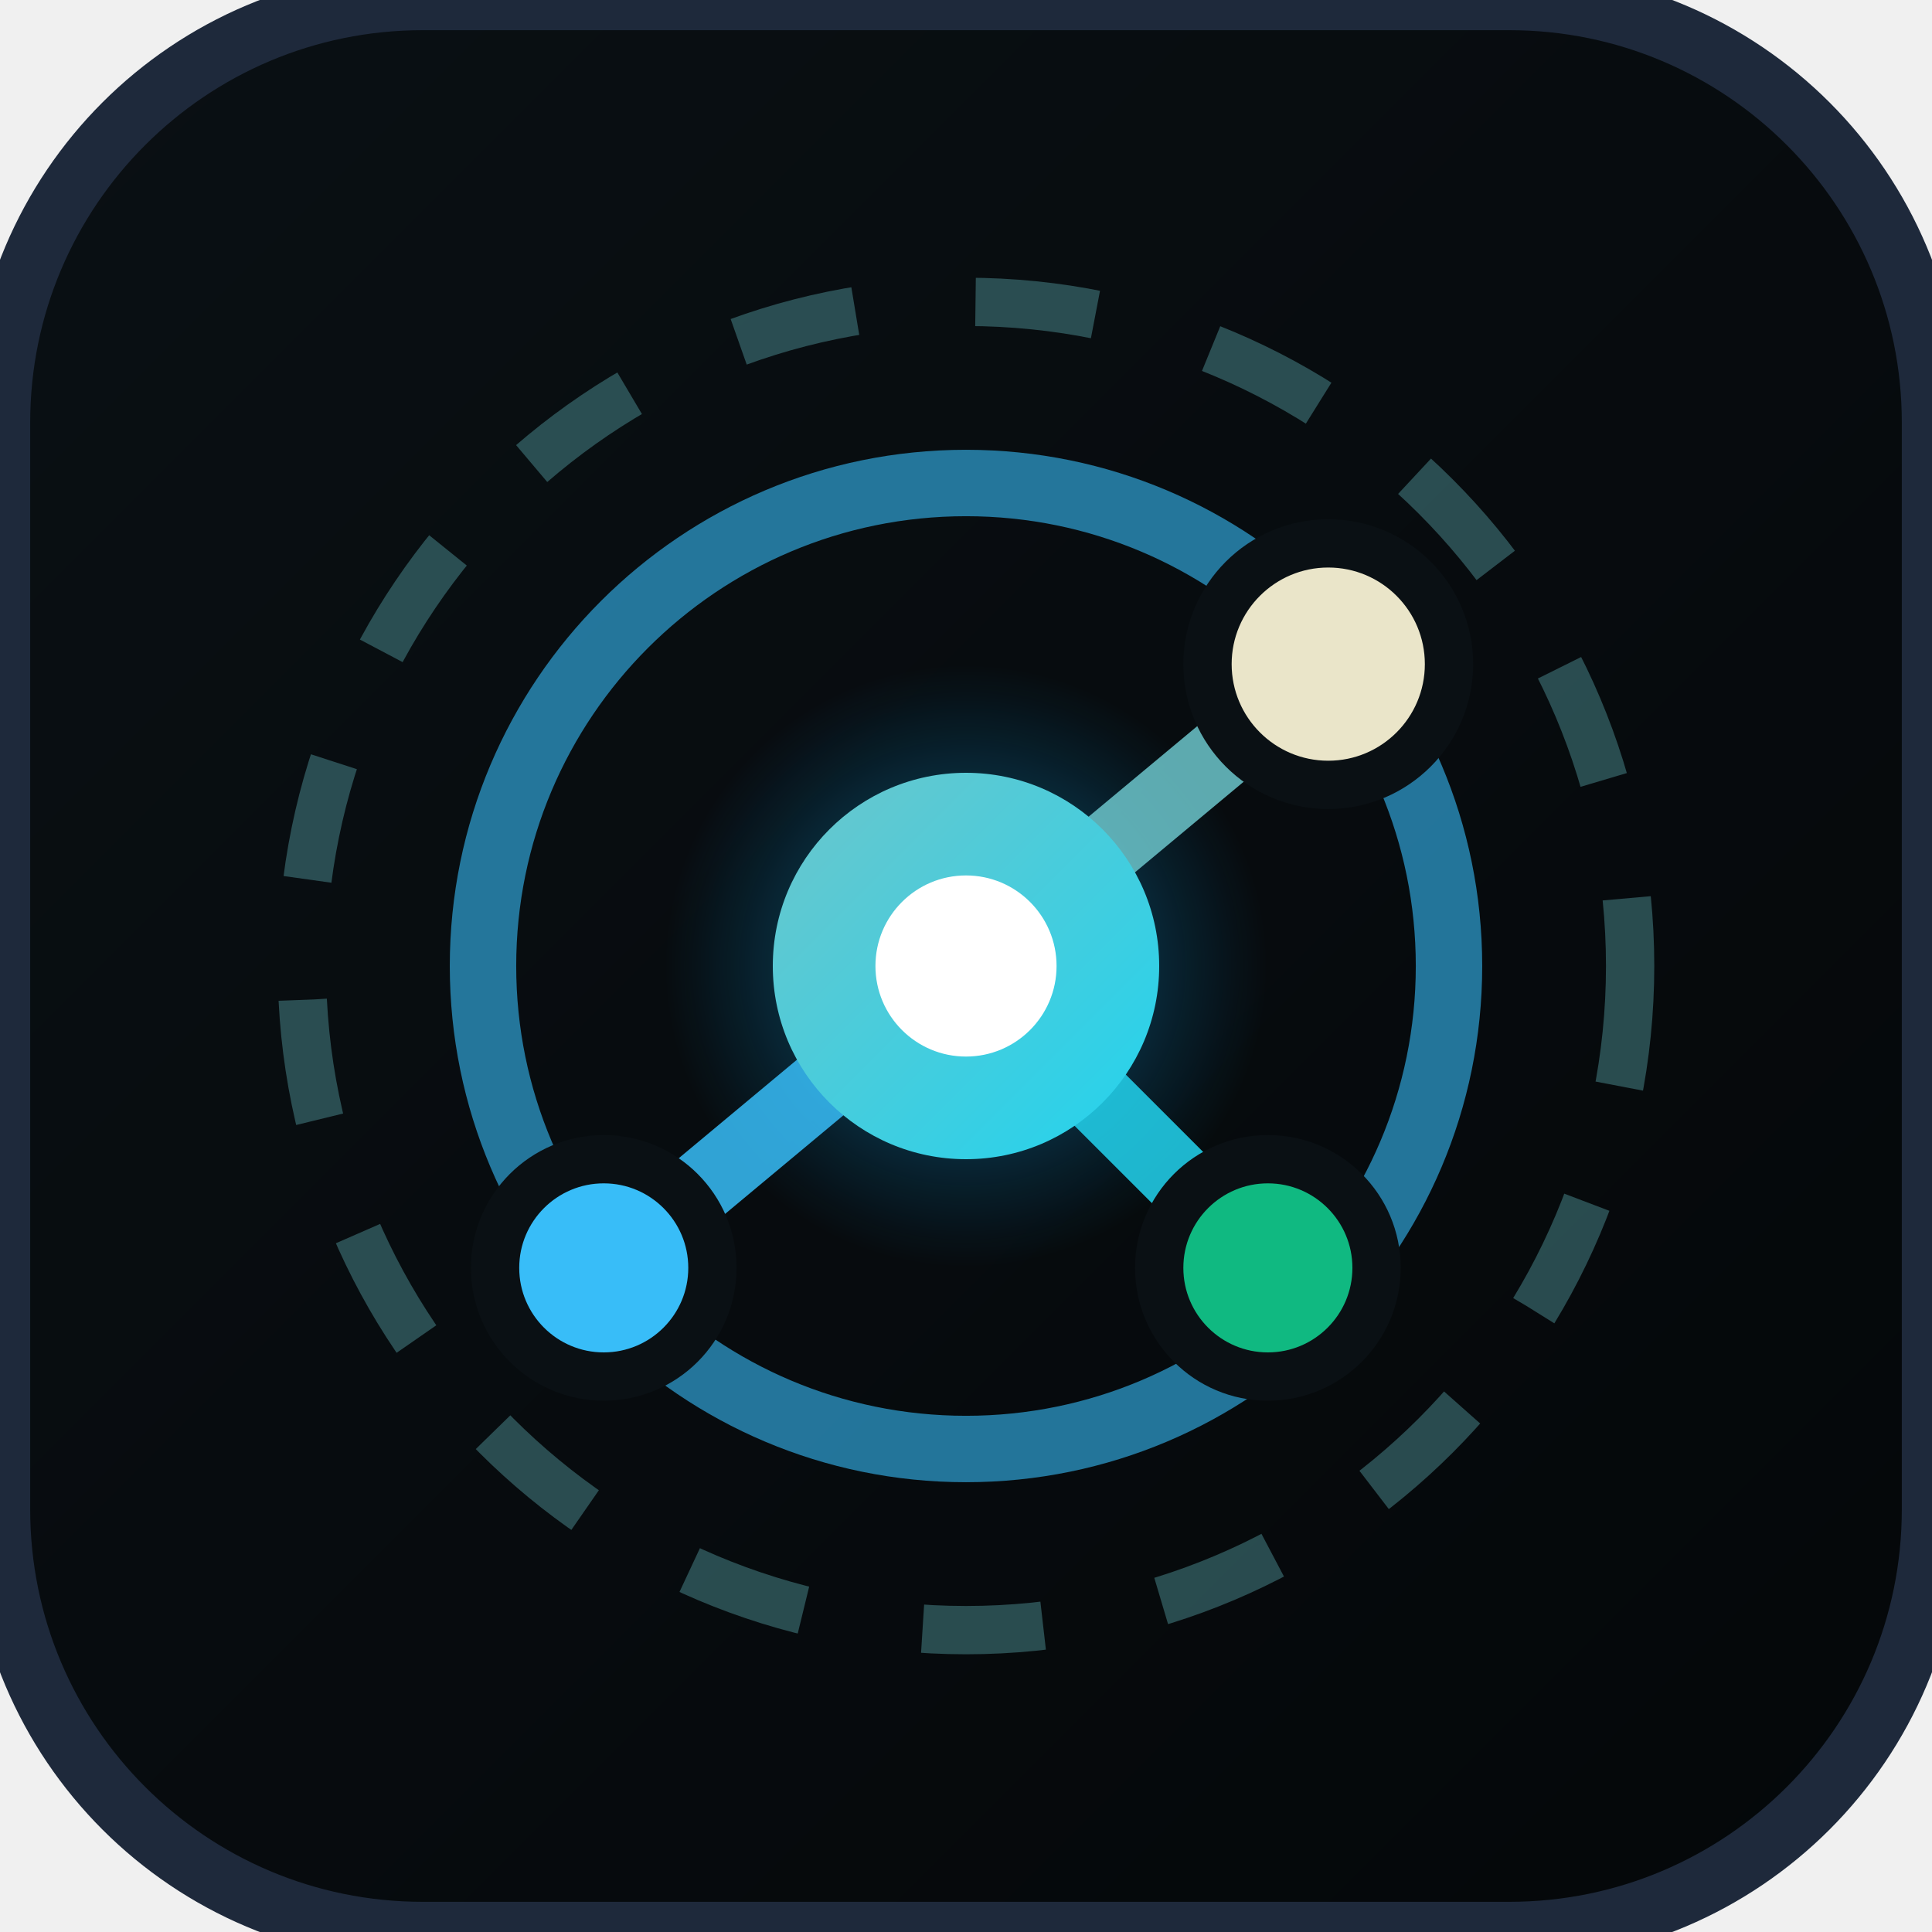
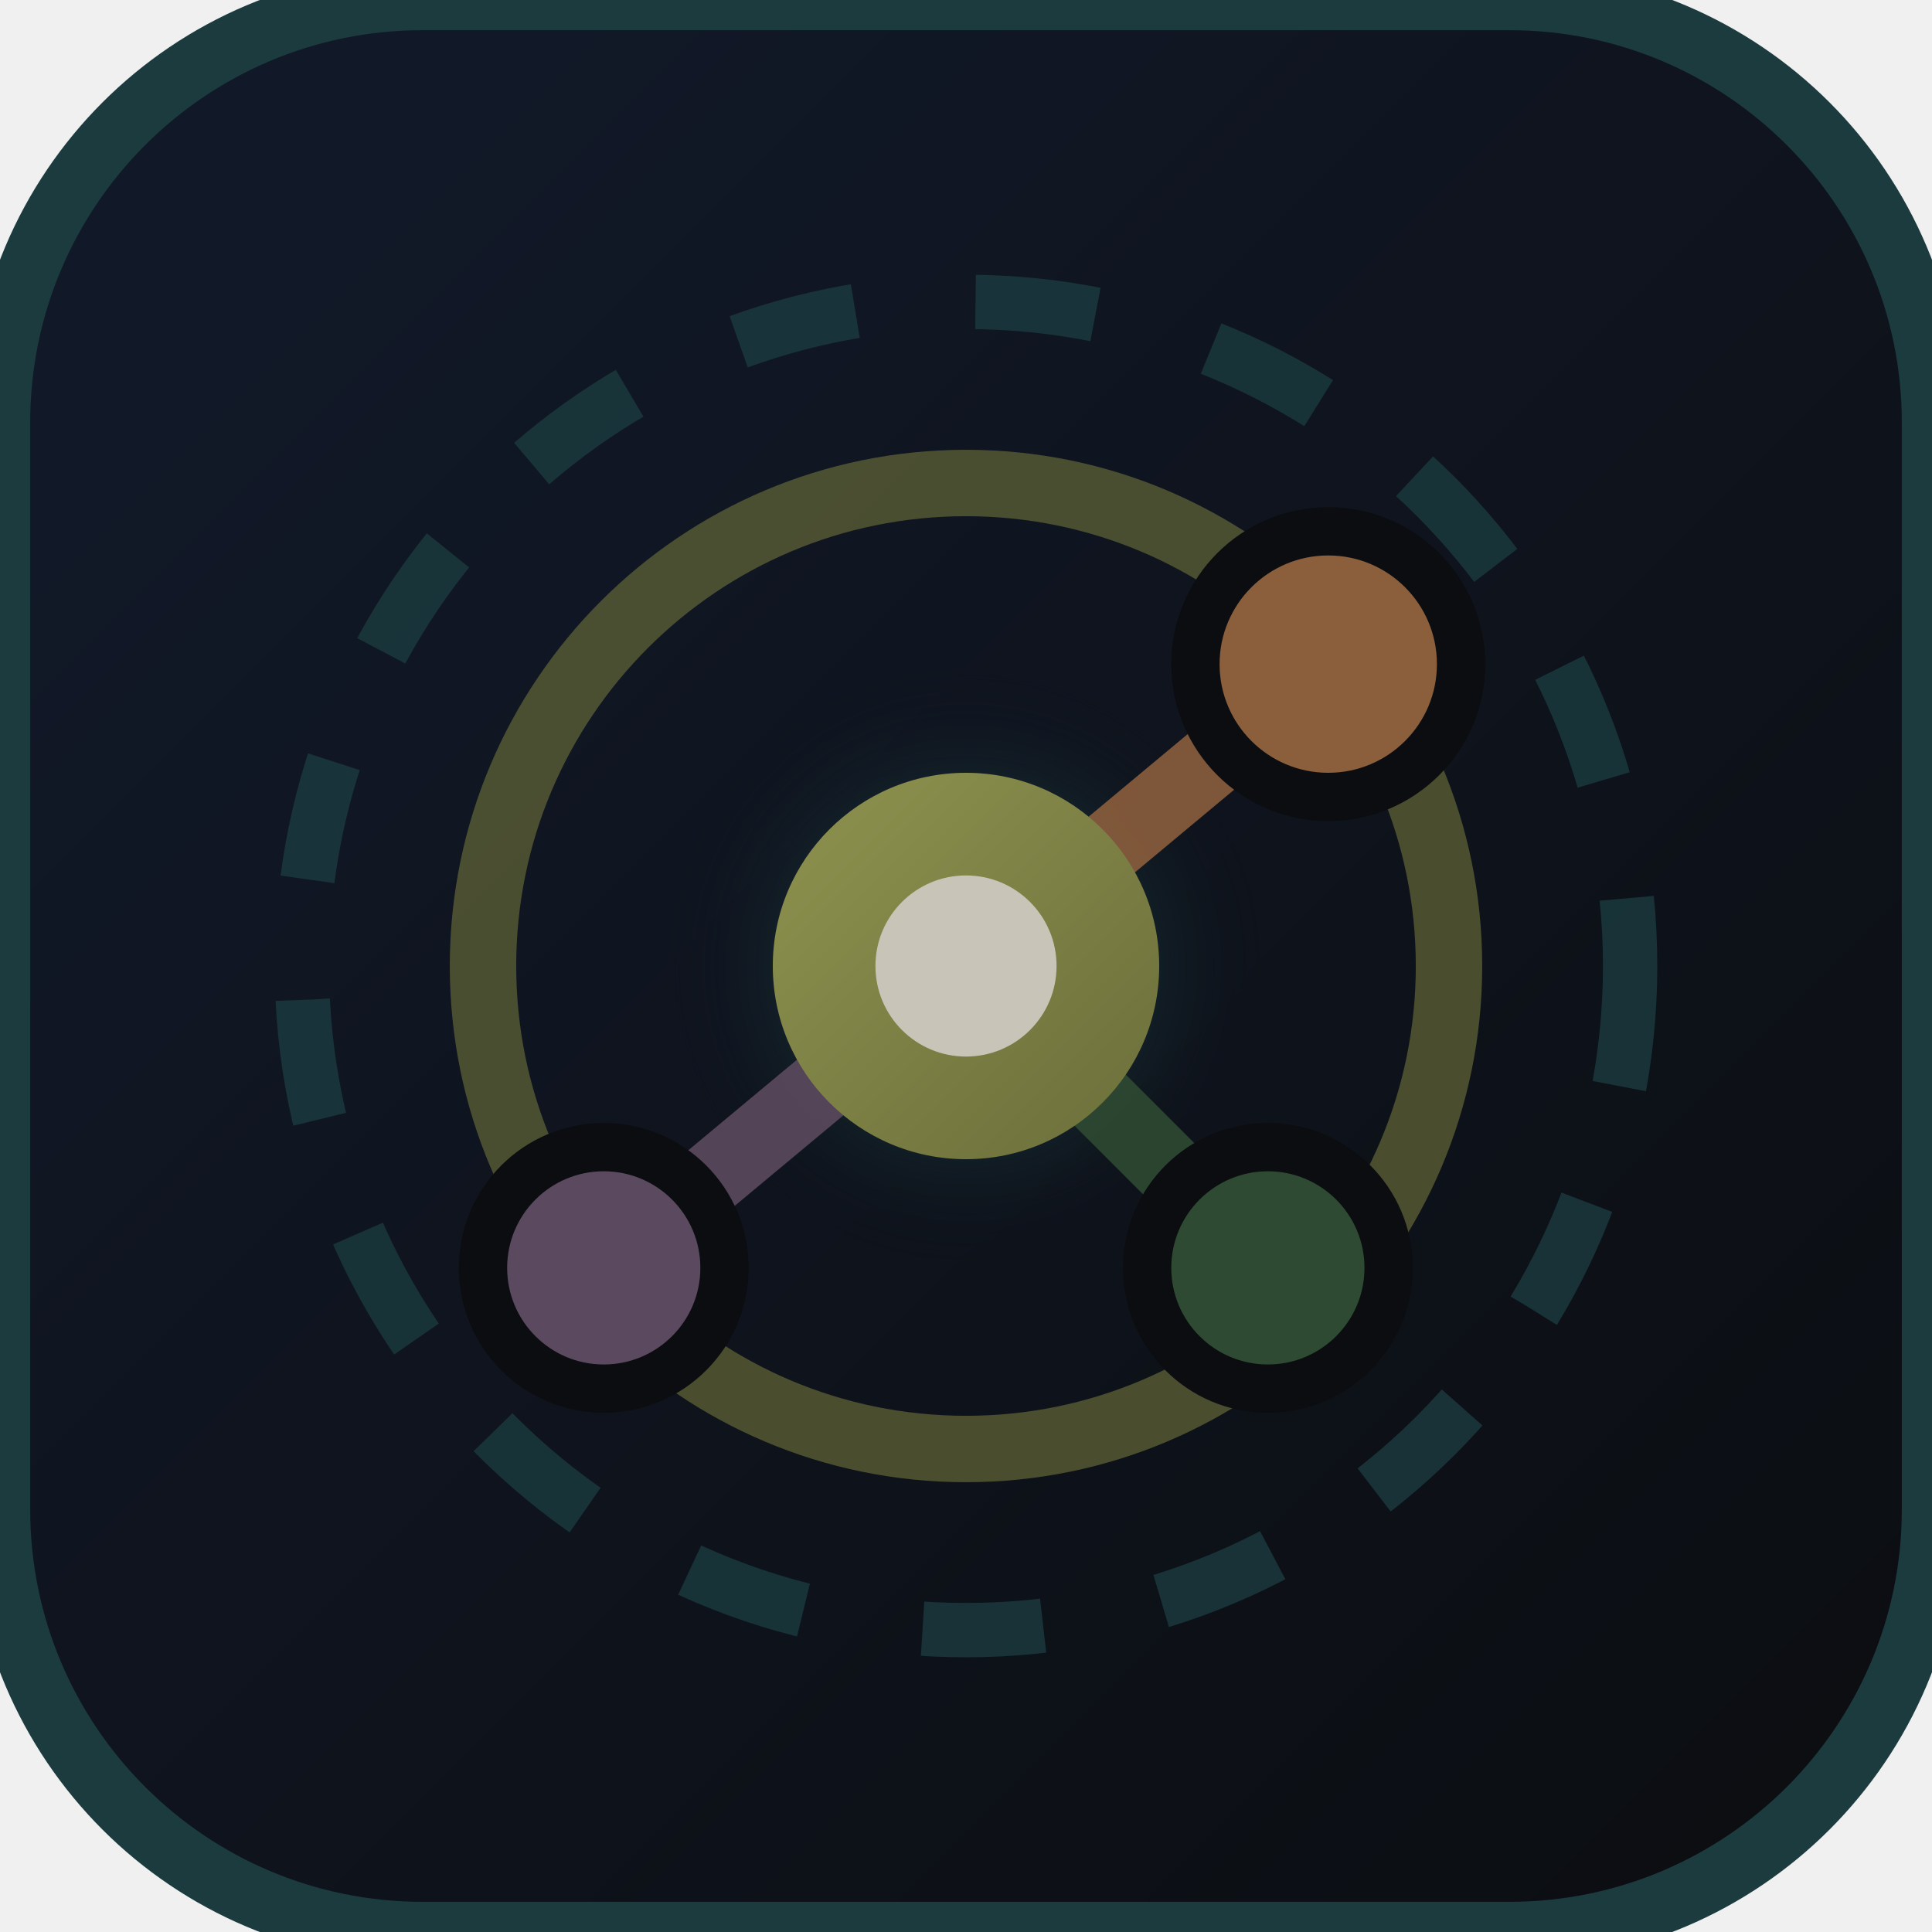
<svg xmlns="http://www.w3.org/2000/svg" viewBox="0 0 32 32" width="32" height="32" fill="none">
  <defs>
    <linearGradient id="bg" x1="0%" y1="0%" x2="100%" y2="100%">
-       <stop offset="0%" stop-color="#0a1014" />
-       <stop offset="100%" stop-color="#040709" />
+       <stop offset="0%" stop-color="#121A2B" />
+       <stop offset="100%" stop-color="#0B0D10" />
    </linearGradient>
-     <linearGradient id="cyan-glow" x1="0%" y1="0%" x2="100%" y2="100%">
-       <stop offset="0%" stop-color="#6CC6CB" />
-       <stop offset="100%" stop-color="#22d3ee" />
+     <linearGradient id="olive-glow" x1="0%" y1="0%" x2="100%" y2="100%">
+       <stop offset="0%" stop-color="#8E934F" />
+       <stop offset="100%" stop-color="#6B6E3A" />
    </linearGradient>
    <radialGradient id="pulse" cx="50%" cy="50%" r="50%">
-       <stop offset="0%" stop-color="#6CC6CB" stop-opacity="0.6" />
-       <stop offset="60%" stop-color="#0ea5e9" stop-opacity="0.2" />
-       <stop offset="100%" stop-color="#0284c7" stop-opacity="0" />
+       <stop offset="0%" stop-color="#6B6E3A" stop-opacity="0.65" />
+       <stop offset="60%" stop-color="#1B3B3F" stop-opacity="0.3" />
+       <stop offset="100%" stop-color="#0B0D10" stop-opacity="0" />
    </radialGradient>
  </defs>
-   <rect width="32" height="32" rx="7" fill="url(#bg)" stroke="#1e293b" stroke-width="1" />
-   <circle cx="16" cy="16" r="11" fill="none" stroke="#6CC6CB" stroke-width="0.8" stroke-dasharray="2 2" stroke-opacity="0.35" />
-   <circle cx="16" cy="16" r="8" fill="none" stroke="#38bdf8" stroke-width="1.1" stroke-opacity="0.6" />
+   <rect width="32" height="32" rx="7" fill="url(#bg)" stroke="#1B3B3F" stroke-width="1" />
+   <circle cx="16" cy="16" r="11" fill="none" stroke="#1B3B3F" stroke-width="0.9" stroke-dasharray="2 2" stroke-opacity="0.8" />
+   <circle cx="16" cy="16" r="8" fill="none" stroke="#6B6E3A" stroke-width="1.1" stroke-opacity="0.65" />
  <circle cx="16" cy="16" r="5" fill="url(#pulse)" />
-   <line x1="16" y1="16" x2="22" y2="11" stroke="#6CC6CB" stroke-width="1.2" stroke-linecap="round" stroke-opacity="0.85" />
-   <line x1="16" y1="16" x2="10" y2="21" stroke="#38bdf8" stroke-width="1.2" stroke-linecap="round" stroke-opacity="0.85" />
-   <line x1="16" y1="16" x2="21" y2="21" stroke="#22d3ee" stroke-width="1.2" stroke-linecap="round" stroke-opacity="0.85" />
-   <circle cx="22" cy="11" r="2" fill="#EAE5C9" stroke="#0a1014" stroke-width="0.8" />
-   <circle cx="10" cy="21" r="1.8" fill="#38bdf8" stroke="#0a1014" stroke-width="0.8" />
-   <circle cx="21" cy="21" r="1.8" fill="#10b981" stroke="#0a1014" stroke-width="0.8" />
-   <circle cx="16" cy="16" r="3.2" fill="url(#cyan-glow)" />
-   <circle cx="16" cy="16" r="1.5" fill="#ffffff" />
+   <line x1="16" y1="16" x2="22" y2="11" stroke="#8B5E3C" stroke-width="1.2" stroke-linecap="round" stroke-opacity="0.9" />
+   <line x1="16" y1="16" x2="10" y2="21" stroke="#5B4A5F" stroke-width="1.2" stroke-linecap="round" stroke-opacity="0.9" />
+   <line x1="16" y1="16" x2="21" y2="21" stroke="#2E4A32" stroke-width="1.2" stroke-linecap="round" stroke-opacity="0.9" />
+   <circle cx="22" cy="11" r="2.2" fill="#8B5E3C" stroke="#0B0D10" stroke-width="0.8" />
+   <circle cx="10" cy="21" r="2.0" fill="#5B4A5F" stroke="#0B0D10" stroke-width="0.8" />
+   <circle cx="21" cy="21" r="2.0" fill="#2E4A32" stroke="#0B0D10" stroke-width="0.8" />
+   <circle cx="16" cy="16" r="3.2" fill="url(#olive-glow)" />
+   <circle cx="16" cy="16" r="1.5" fill="#C9C4B8" />
</svg>
